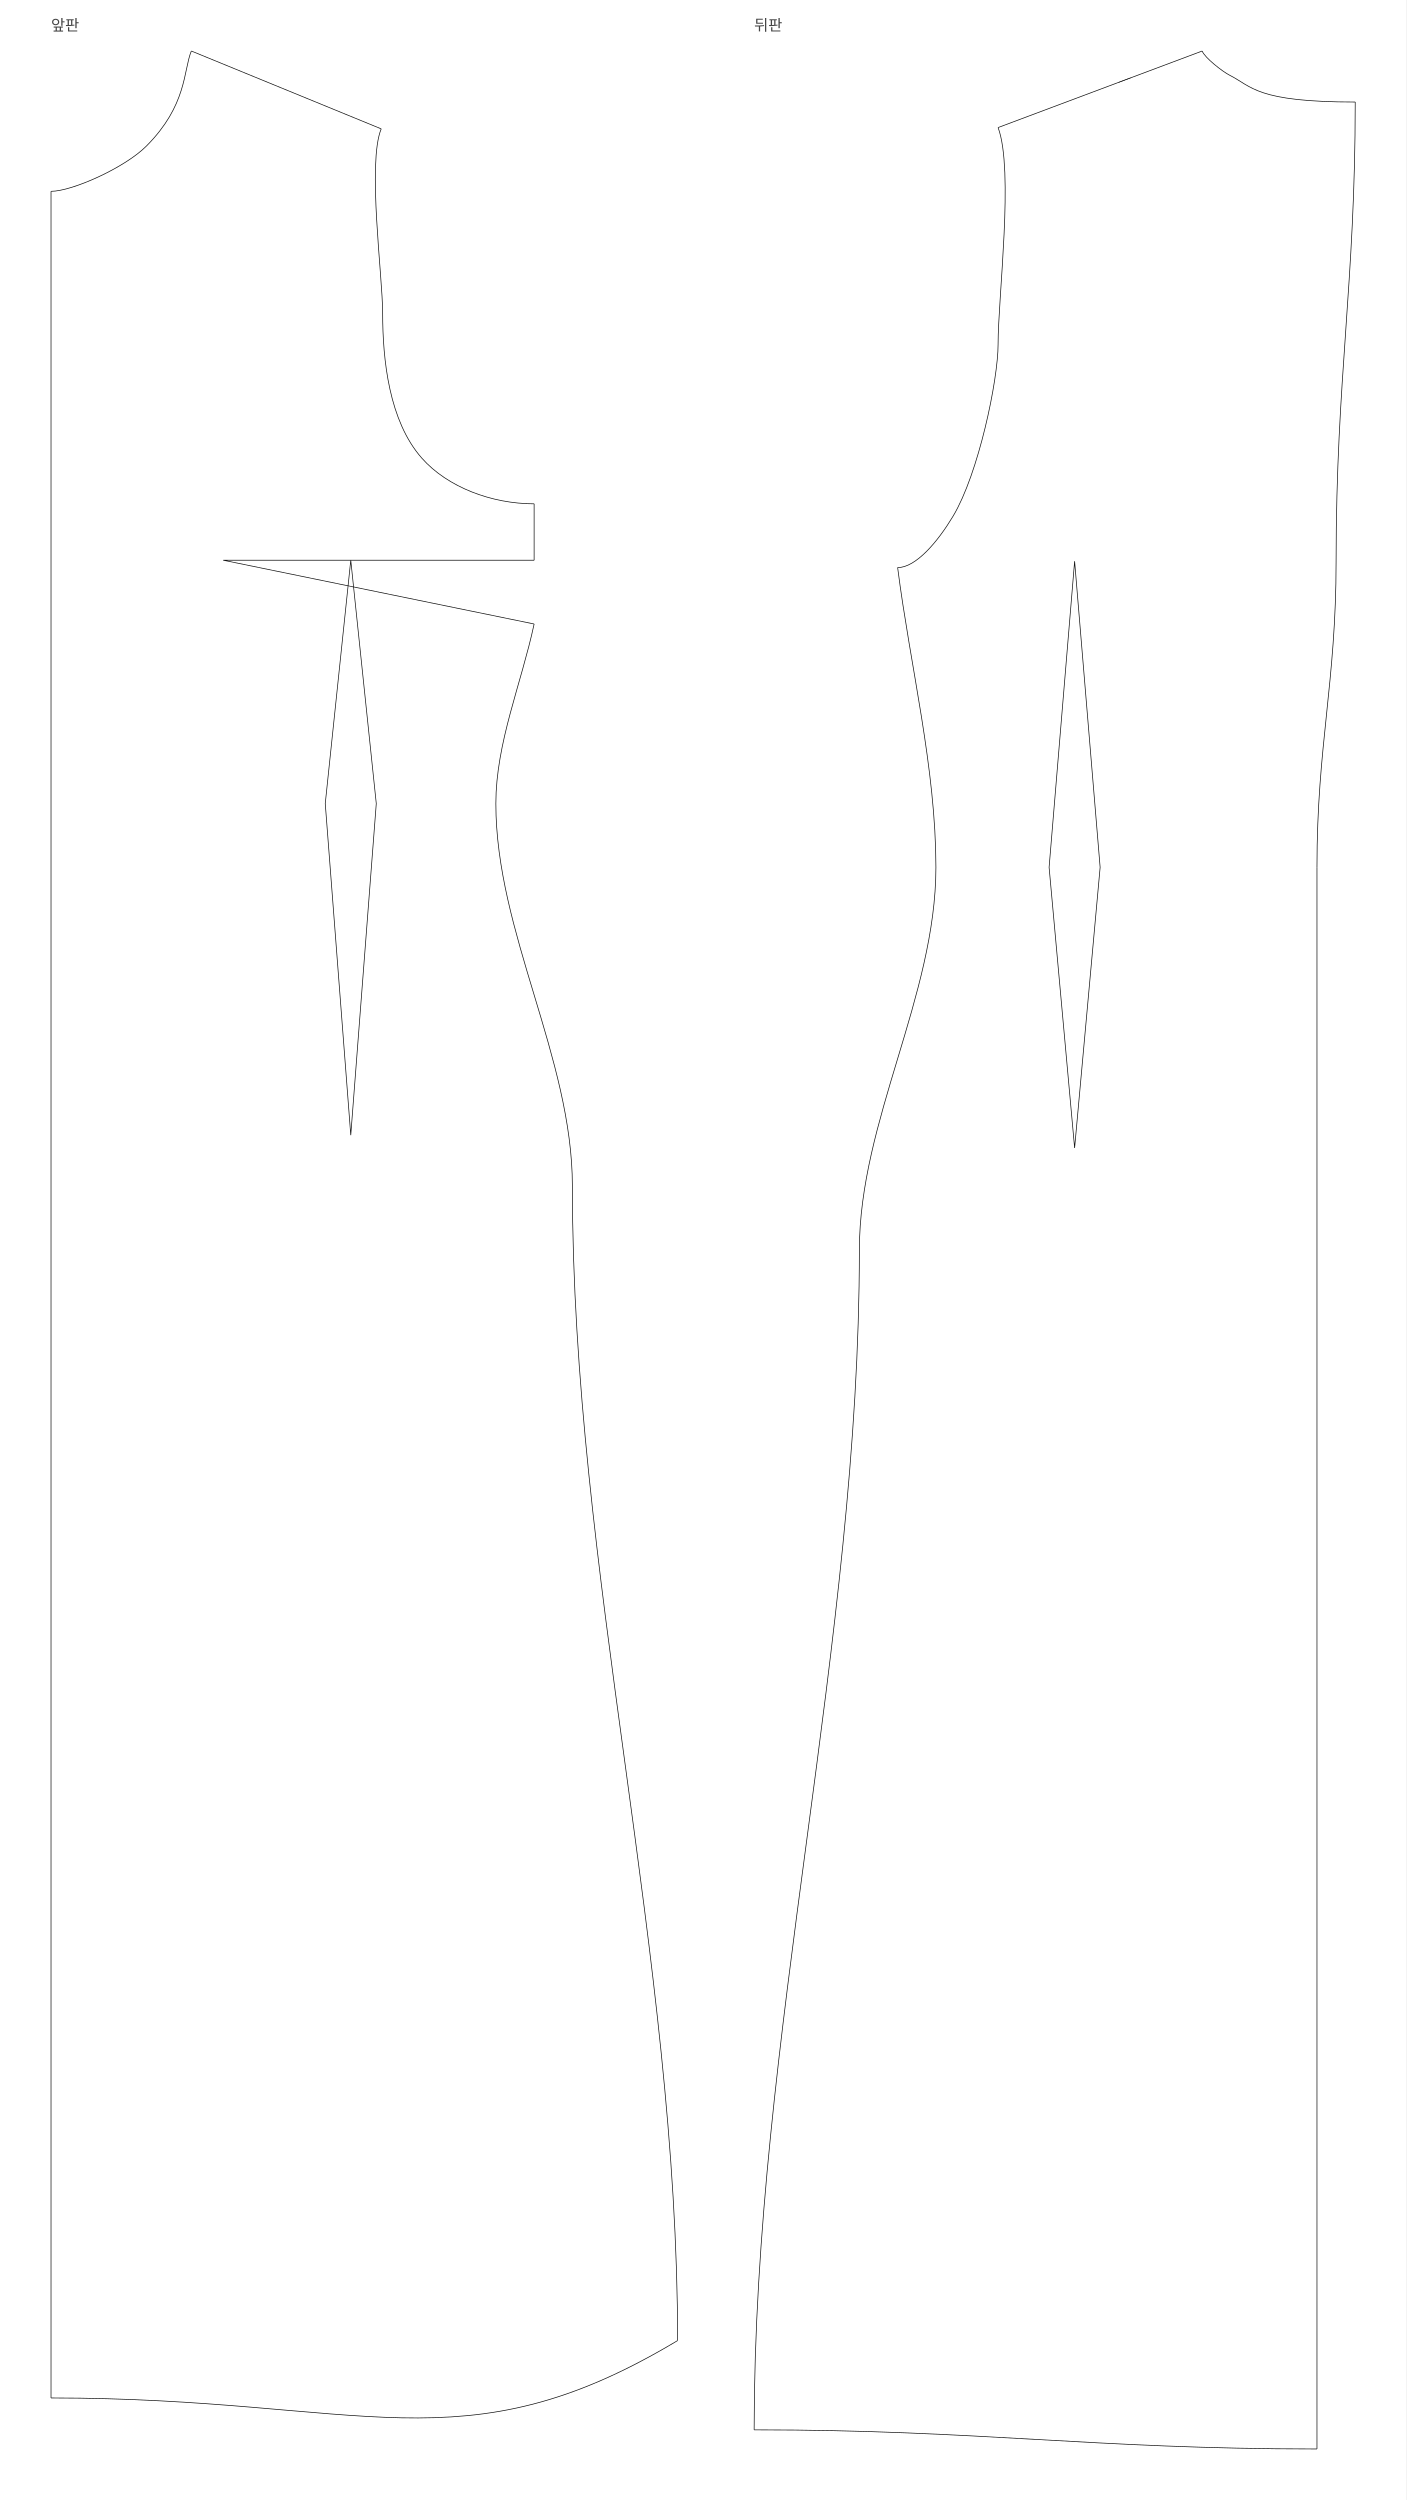
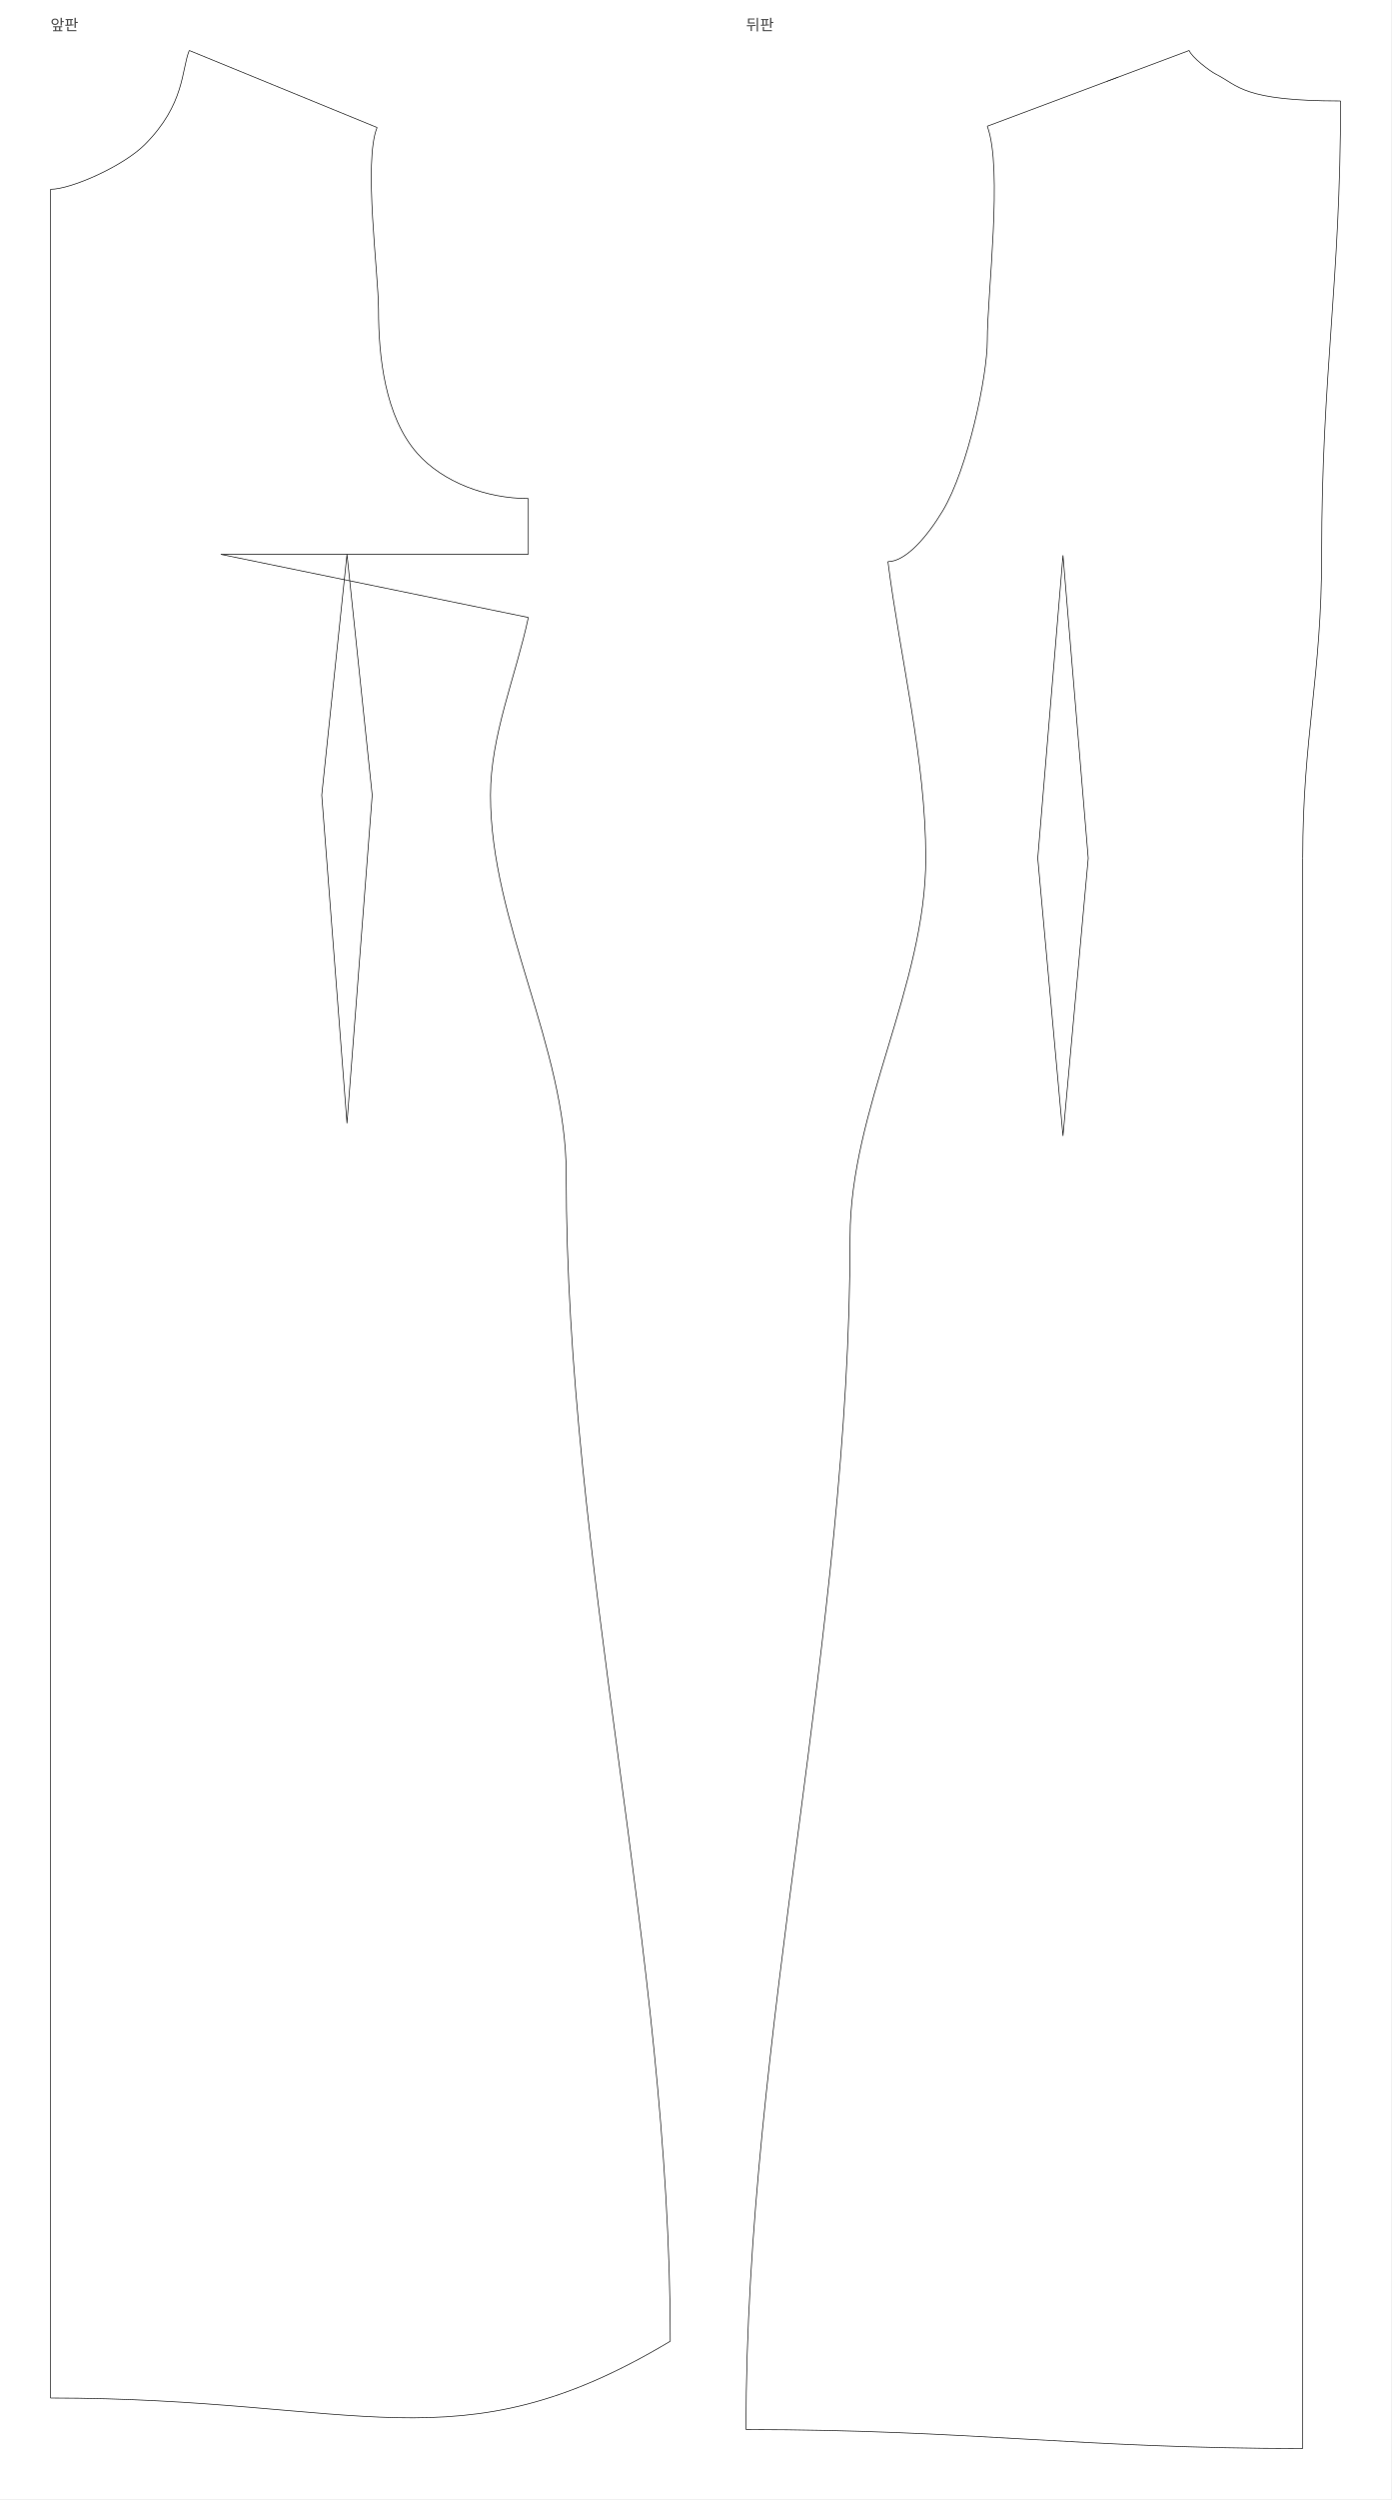
- <svg xmlns="http://www.w3.org/2000/svg" width="700.087mm" height="1244.6mm" viewBox="0 0 700.087 1244.6">
+ <svg xmlns="http://www.w3.org/2000/svg" width="700.087mm" height="1257.3mm" viewBox="0 0 700.087 1257.3">
  <rect width="100%" height="100%" fill="white" />
  <g id="앞판">
    <g id="outline" fill="none" stroke="#111" stroke-width="0.35">
      <path d="M95.25 25.4C91.271 35.105 93.197 52.402 72.799 72.799C62.044 83.554 35.889 95.25 25.4 95.25" />
      <path d="M95.25 25.4L189.773 64.154" />
      <path d="M189.773 64.154C182.811 81.133 190.5 137.552 190.5 155.902C190.5 179.093 193.671 209.631 210.032 228.118C222.823 242.571 244.797 250.825 265.906 250.825" />
-       <path d="M25.4 95.25L25.4 1193.8" />
+       <path d="M25.4 95.25L25.4 1206.5" />
      <path d="M265.906 250.825L265.906 278.903" />
-       <path d="M265.906 310.653C259.62 340.154 246.856 369.887 246.856 400.05C246.856 464.16 284.956 526.44 284.956 590.55C284.956 780.979 337.344 974.796 337.344 1165.225" />
-       <path d="M25.4 1193.8C182.025 1193.8 229.9 1229.691 337.344 1165.225" />
+       <path d="M265.906 310.653C259.62 340.154 246.856 369.887 246.856 400.05C246.856 464.16 284.956 526.44 284.956 590.55C284.956 785.153 337.344 983.322 337.344 1177.925" />
+       <path d="M25.4 1206.5C182.025 1206.5 229.9 1242.391 337.344 1177.925" />
    </g>
    <g id="dart" fill="none" stroke="#111" stroke-width="0.35">
      <path d="M265.906 278.903L111.125 278.903L265.906 310.653" />
      <path d="M174.625 278.903L161.925 400.05L174.625 565.15L187.325 400.05L174.625 278.903" />
    </g>
    <text x="25.4" y="15.24" font-size="7.62" font-family="sans-serif" fill="#444">앞판</text>
  </g>
  <g id="뒤판">
    <g id="outline" fill="none" stroke="#111" stroke-width="0.35">
      <path d="M598.487 25.4C599.751 28.77 608.746 35.706 611.958 37.33C623.409 43.12 625.285 50.8 674.688 50.8" />
      <path d="M496.887 63.5C504.847 84.726 496.887 147.701 496.887 171.45C496.887 189.135 487.194 235.744 474.472 256.984C466.737 269.898 455.913 282.575 446.881 282.575" />
      <path d="M674.688 50.8C674.688 142.319 665.162 187.881 665.162 279.4C665.162 340.479 655.638 370.721 655.638 431.8" />
-       <path d="M655.638 431.8L655.638 1219.2" />
+       <path d="M655.638 431.8L655.638 1231.9" />
      <path d="M598.487 25.4L496.887 63.5" />
-       <path d="M446.881 282.575C453.168 331.819 465.931 382.156 465.931 431.8C465.931 495.91 427.831 558.19 427.831 622.3C427.831 816.903 375.444 1015.072 375.444 1209.675" />
-       <path d="M655.638 1219.2C543.495 1219.2 487.586 1209.675 375.444 1209.675" />
+       <path d="M446.881 282.575C453.168 331.819 465.931 382.156 465.931 431.8C465.931 495.91 427.831 558.19 427.831 622.3C427.831 821.078 375.444 1023.597 375.444 1222.375" />
+       <path d="M655.638 1231.9C543.495 1231.9 487.586 1222.375 375.444 1222.375" />
    </g>
    <g id="dart" fill="none" stroke="#111" stroke-width="0.35">
      <path d="M534.987 279.4L522.287 431.8L534.987 571.5L547.688 431.8L534.987 279.4" />
    </g>
    <g id="mark" fill="none" stroke="#111" stroke-width="0.21">
      <path d="M562.813 38.778L556.868 41.007" />
    </g>
    <text x="375.444" y="15.24" font-size="7.62" font-family="sans-serif" fill="#444">뒤판</text>
  </g>
</svg>
